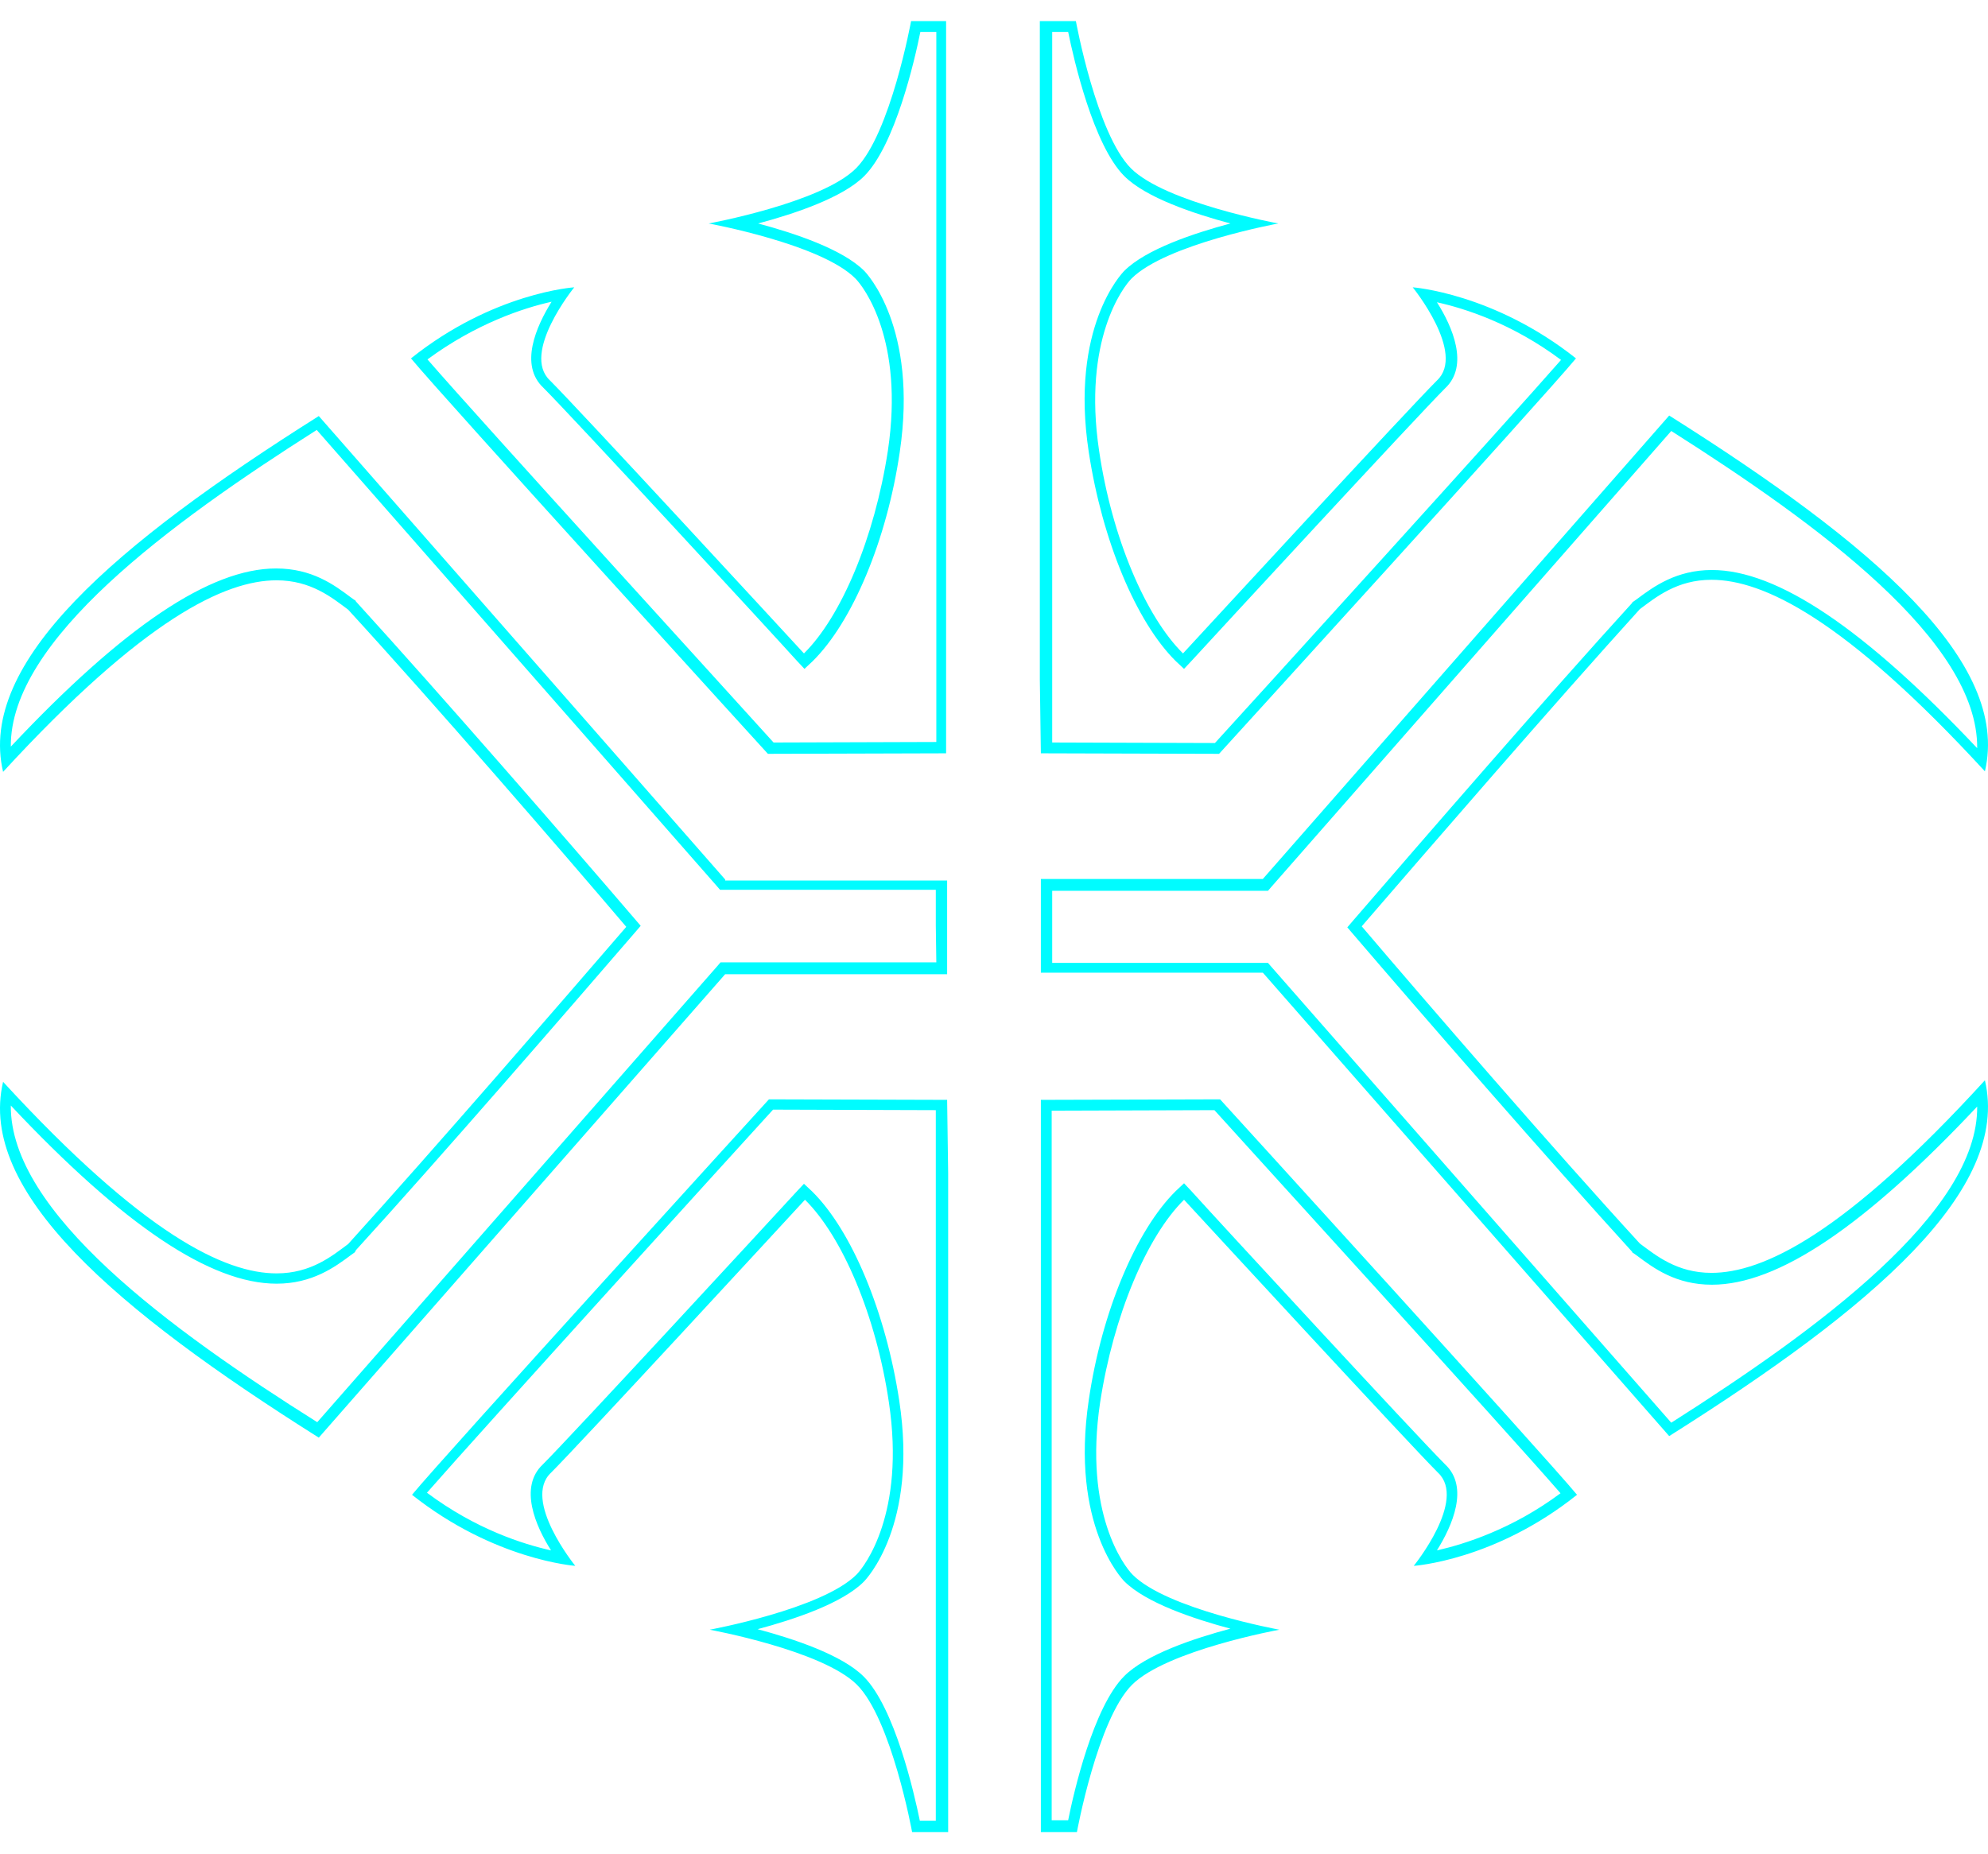
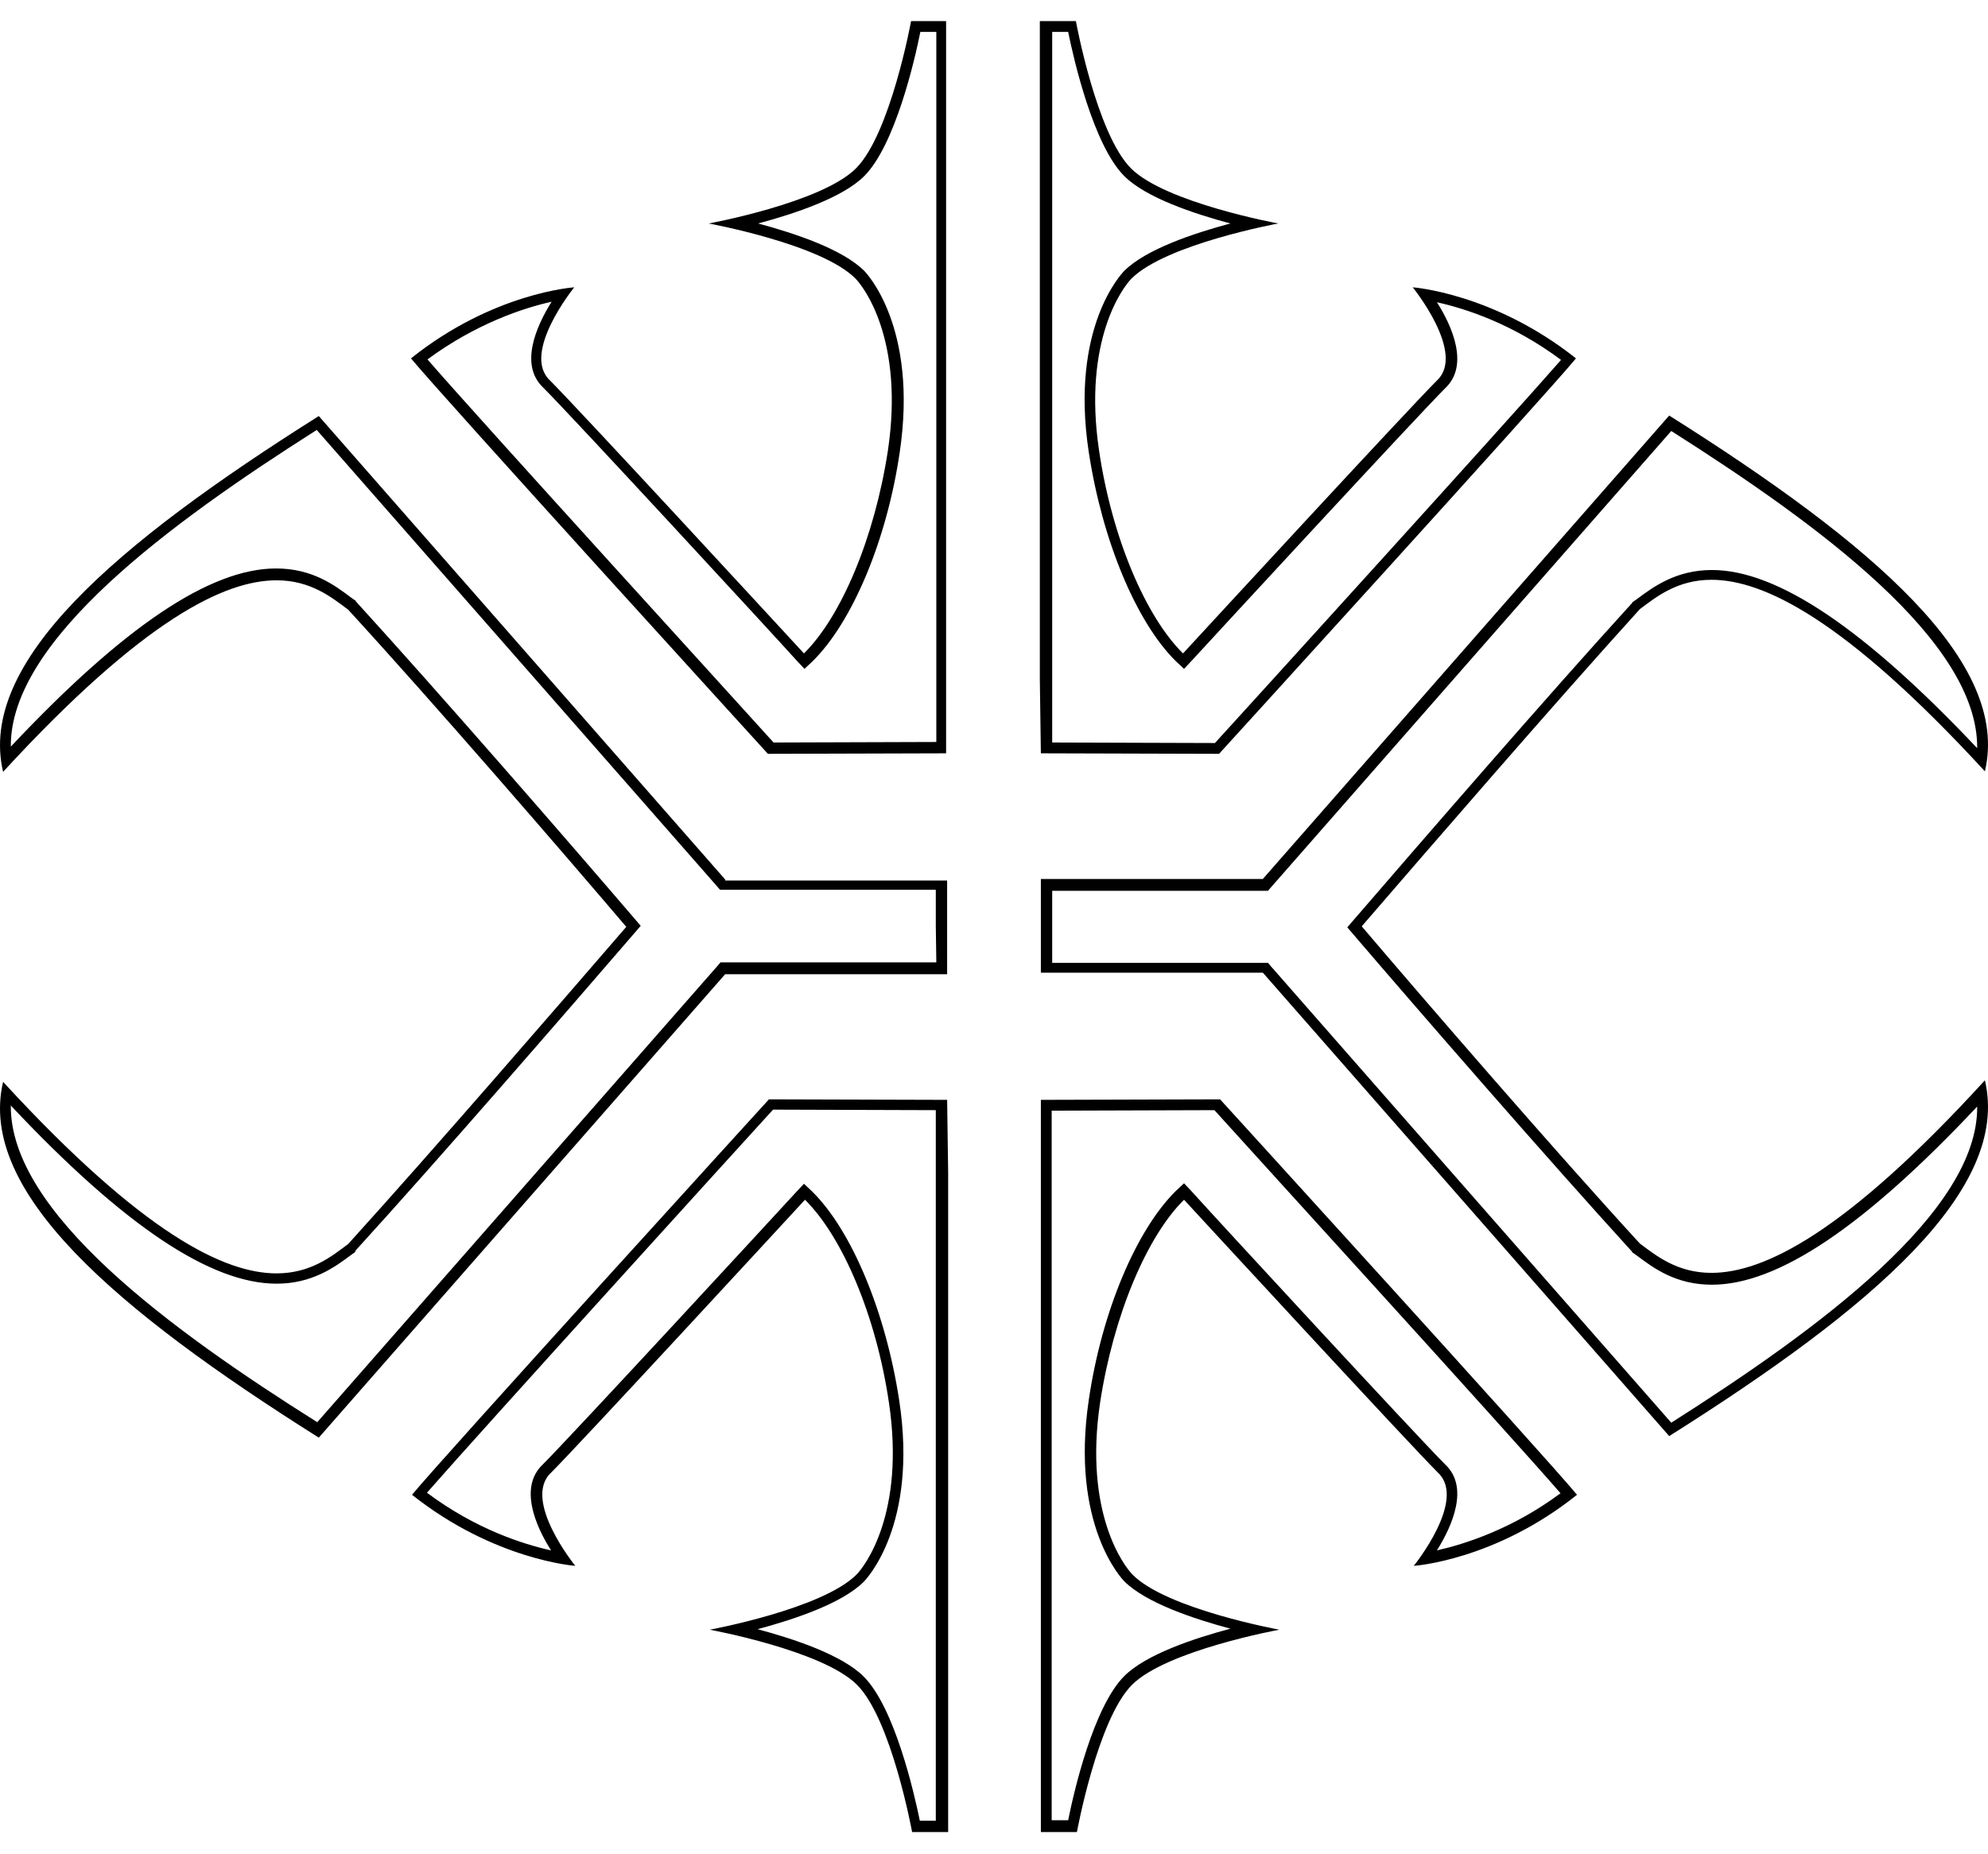
<svg xmlns="http://www.w3.org/2000/svg" version="1.1" id="Layer_1" x="0px" y="0px" viewBox="0 0 386 360" style="enable-background:new 0 0 386 360;" xml:space="preserve">
  <style type="text/css">
	.st0{fill:#F7F953;}
	.st1{fill:#D85708;}
	.st2{fill:#B33035;}
	.st3{fill:#006CFF;}
	.st4{fill:#7C30B3;}
	.st5{fill:#FF8400;}
	.st6{fill:#00FCFF;}
	.st7{fill:#E35BF3;}
	.st8{fill:#933246;}
	.st9{fill:#45AD21;}
	.st10{fill:#FFC12C;}
	.st11{fill:#80A2C9;}
	.st12{fill:#208AE3;}
	.st13{fill:#94E515;}
</style>
  <g id="ELERIAN">
    <g>
-       <path class="st6" d="M176.9,4.1c0,0-4,21.9-10.7,28.6c-6.7,6.7-28.6,10.7-28.6,10.7s21.9,4,28.5,10.7c1.6,1.6,9.5,11.9,6.3,33.4    c-2.6,17-9.1,32.3-16.3,39.4c-4.7-5.1-43.6-47.3-49.3-53c-5.7-5.3,4.7-18.1,4.7-18.1s-15.7,1-31.7,13.8c6,7.3,69.3,76.8,69.3,76.8    l34.6-0.1l0-14.3h0V4.1L176.9,4.1L176.9,4.1z M181.8,6.2v123.6h0l0,2.1l0,12.2l-31.6,0.1c-6.2-6.9-56.8-62.4-67.2-74.4    c9.5-7,18.7-10,24.1-11.2c-3,4.8-6.3,12.3-1.6,16.7c5.7,5.7,44.8,48.1,49.2,53l1.5,1.6l1.6-1.5c7.7-7.6,14.4-23.5,16.9-40.6    c3.6-24.3-6.5-34.8-6.9-35.2c-4.2-4.2-13.5-7.3-20.6-9.2c7.1-1.9,16.4-5,20.6-9.2c6-6,9.8-22.5,10.9-28L181.8,6.2z M202.1,146.3    l34.6,0.1c0,0,63.3-69.5,69.3-76.8c-16-12.7-31.7-13.8-31.7-13.8s10.4,12.8,4.7,18.1c-5.7,5.7-44.6,47.9-49.3,53    c-7.2-7.1-13.8-22.4-16.3-39.4c-3.2-21.5,4.7-31.8,6.3-33.4c6.7-6.7,28.5-10.7,28.5-10.7s-21.9-4-28.6-10.7    c-6.7-6.7-10.7-28.6-10.7-28.6l0,0l-7,0V132h0L202.1,146.3z M204.2,6.2l3.2,0c1.1,5.4,4.9,22,10.9,28c4.2,4.2,13.5,7.3,20.6,9.2    c-7.1,1.9-16.4,5-20.6,9.2c-0.4,0.4-10.6,10.9-6.9,35.2c2.6,17.1,9.2,33,16.9,40.6l1.6,1.5l1.5-1.6c4.4-4.8,43.6-47.3,49.2-52.9    c4.7-4.4,1.4-12-1.6-16.7c5.4,1.2,14.6,4.1,24.1,11.2c-10.4,11.9-60.9,67.5-67.2,74.4l-31.6-0.1l0-12.2l0-1.4V6.2z M140.8,170.8    l-78.9-90c-39.5,24.9-66.3,47.8-61.3,69.1c27.3-29.7,43.1-37.2,53.1-37.2c6.7,0,10.8,3.4,13.9,5.7c16.6,18.1,41.5,46.9,54,61.6    c-12.6,14.6-37.5,43.4-54,61.6c-3.1,2.3-7.2,5.7-13.9,5.7c-10,0-25.8-7.5-53.1-37.2c-5,21.3,21.8,44.2,61.3,69.1l78.9-90h43.1    l0-9.1l0-9.1H140.8z M181.8,186.9h-41.9l-0.6,0.7l-77.7,88.6C33,258.2,1.9,235.4,2.1,214.7C24,238,40.9,249.3,53.7,249.3    c6.9,0,11.3-3.2,14.5-5.6l0.7-0.5L69,243l0.1-0.2c16.4-18,40.9-46.3,54.1-61.6l1.2-1.4l-1.2-1.4c-13.1-15.3-37.7-43.6-54.1-61.6    l-0.1-0.2l-0.2-0.1l-0.7-0.5c-3.2-2.4-7.5-5.6-14.5-5.6c-12.8,0-29.6,11.3-51.5,34.6C1.9,124.4,33,101.6,61.5,83.5l77.7,88.6    l0.6,0.7h41.9l0,7L181.8,186.9z M183.9,213.6l-34.6-0.1c0,0-63.3,69.5-69.3,76.8c16,12.7,31.7,13.8,31.7,13.8s-10.4-12.8-4.7-18.1    c5.7-5.7,44.6-47.9,49.3-53c7.2,7.1,13.8,22.4,16.3,39.4c3.2,21.5-4.7,31.8-6.3,33.4c-6.7,6.7-28.5,10.7-28.5,10.7    s21.9,4,28.6,10.7c6.7,6.7,10.7,28.6,10.7,28.6l0,0l7,0V227.9h0L183.9,213.6z M181.8,353.6l-3.2,0c-1.1-5.4-4.9-22-10.9-28    c-4.2-4.2-13.5-7.3-20.6-9.2c7.1-1.9,16.4-5,20.6-9.2c0.4-0.4,10.6-10.9,6.9-35.2c-2.6-17.1-9.2-33-16.9-40.6l-1.6-1.5l-1.5,1.6    c-4.4,4.8-43.6,47.3-49.2,52.9c-4.7,4.4-1.4,12,1.6,16.7c-5.4-1.2-14.6-4.1-24.1-11.2c10.4-11.9,60.9-67.5,67.2-74.4l31.6,0.1    l0,12.2l0,1.4V353.6z M332.3,247.2c-6.7,0-10.8-3.4-13.9-5.7c-16.6-18.1-41.5-46.9-54-61.6c12.6-14.6,37.5-43.4,54-61.6    c3.1-2.3,7.2-5.7,13.9-5.7c10,0,25.8,7.5,53.1,37.2c5-21.3-21.8-44.2-61.3-69.1l-78.9,90h-43.1l0,9.1l0,9.1h43.1l78.9,90    c39.5-24.9,66.3-47.8,61.3-69.1C358.1,239.7,342.3,247.2,332.3,247.2z M324.5,276.3l-77.7-88.6l-0.6-0.7h-41.9l0-7l0-7h41.9    l0.6-0.7l77.7-88.6c28.5,18.1,59.6,40.8,59.4,61.6c-21.9-23.2-38.8-34.6-51.5-34.6c-6.9,0-11.3,3.2-14.5,5.6l-0.7,0.5l-0.2,0.1    l-0.1,0.2c-16.4,18-40.9,46.3-54.1,61.6l-1.2,1.4l1.2,1.4c13.1,15.3,37.7,43.6,54.1,61.6l0.1,0.2l0.2,0.1l0.7,0.5    c3.2,2.4,7.5,5.6,14.5,5.6c12.8,0,29.6-11.3,51.5-34.6C384.1,235.4,353,258.2,324.5,276.3z M202.1,213.6l0,14.3h0v127.9l7,0l0,0    c0,0,4-21.9,10.7-28.6c6.7-6.7,28.6-10.7,28.6-10.7s-21.9-4-28.5-10.7c-1.6-1.6-9.5-11.9-6.3-33.4c2.6-17,9.1-32.3,16.3-39.4    c4.7,5.1,43.6,47.3,49.3,53c5.7,5.3-4.7,18.1-4.7,18.1s15.7-1,31.7-13.8c-6-7.3-69.3-76.8-69.3-76.8L202.1,213.6z M279,301.1    c3-4.8,6.3-12.3,1.6-16.7c-5.7-5.7-44.8-48.1-49.2-53l-1.5-1.6l-1.6,1.5c-7.7,7.6-14.4,23.5-16.9,40.6    c-3.6,24.3,6.5,34.8,6.9,35.2c4.2,4.2,13.5,7.3,20.6,9.2c-7.1,1.9-16.4,5-20.6,9.2c-6,6-9.8,22.5-10.9,28l-3.2,0V230h0l0-2.1    l0-12.2l31.6-0.1c6.2,6.9,56.8,62.4,67.2,74.4C293.6,297,284.3,299.9,279,301.1z" />
+       <path d="M176.9,4.1c0,0-4,21.9-10.7,28.6c-6.7,6.7-28.6,10.7-28.6,10.7s21.9,4,28.5,10.7c1.6,1.6,9.5,11.9,6.3,33.4c-2.6,17-9.1,32.3-16.3,39.4c-4.7-5.1-43.6-47.3-49.3-53c-5.7-5.3,4.7-18.1,4.7-18.1s-15.7,1-31.7,13.8c6,7.3,69.3,76.8,69.3,76.8l34.6-0.1l0-14.3h0V4.1L176.9,4.1L176.9,4.1z M181.8,6.2v123.6h0l0,2.1l0,12.2l-31.6,0.1c-6.2-6.9-56.8-62.4-67.2-74.4c9.5-7,18.7-10,24.1-11.2c-3,4.8-6.3,12.3-1.6,16.7c5.7,5.7,44.8,48.1,49.2,53l1.5,1.6l1.6-1.5c7.7-7.6,14.4-23.5,16.9-40.6c3.6-24.3-6.5-34.8-6.9-35.2c-4.2-4.2-13.5-7.3-20.6-9.2c7.1-1.9,16.4-5,20.6-9.2c6-6,9.8-22.5,10.9-28L181.8,6.2z M202.1,146.3l34.6,0.1c0,0,63.3-69.5,69.3-76.8c-16-12.7-31.7-13.8-31.7-13.8s10.4,12.8,4.7,18.1c-5.7,5.7-44.6,47.9-49.3,53c-7.2-7.1-13.8-22.4-16.3-39.4c-3.2-21.5,4.7-31.8,6.3-33.4c6.7-6.7,28.5-10.7,28.5-10.7s-21.9-4-28.6-10.7c-6.7-6.7-10.7-28.6-10.7-28.6l0,0l-7,0V132h0L202.1,146.3z M204.2,6.2l3.2,0c1.1,5.4,4.9,22,10.9,28c4.2,4.2,13.5,7.3,20.6,9.2c-7.1,1.9-16.4,5-20.6,9.2c-0.4,0.4-10.6,10.9-6.9,35.2c2.6,17.1,9.2,33,16.9,40.6l1.6,1.5l1.5-1.6c4.4-4.8,43.6-47.3,49.2-52.9c4.7-4.4,1.4-12-1.6-16.7c5.4,1.2,14.6,4.1,24.1,11.2c-10.4,11.9-60.9,67.5-67.2,74.4l-31.6-0.1l0-12.2l0-1.4V6.2z M140.8,170.8l-78.9-90c-39.5,24.9-66.3,47.8-61.3,69.1c27.3-29.7,43.1-37.2,53.1-37.2c6.7,0,10.8,3.4,13.9,5.7c16.6,18.1,41.5,46.9,54,61.6c-12.6,14.6-37.5,43.4-54,61.6c-3.1,2.3-7.2,5.7-13.9,5.7c-10,0-25.8-7.5-53.1-37.2c-5,21.3,21.8,44.2,61.3,69.1l78.9-90h43.1l0-9.1l0-9.1H140.8z M181.8,186.9h-41.9l-0.6,0.7l-77.7,88.6C33,258.2,1.9,235.4,2.1,214.7C24,238,40.9,249.3,53.7,249.3c6.9,0,11.3-3.2,14.5-5.6l0.7-0.5L69,243l0.1-0.2c16.4-18,40.9-46.3,54.1-61.6l1.2-1.4l-1.2-1.4c-13.1-15.3-37.7-43.6-54.1-61.6l-0.1-0.2l-0.2-0.1l-0.7-0.5c-3.2-2.4-7.5-5.6-14.5-5.6c-12.8,0-29.6,11.3-51.5,34.6C1.9,124.4,33,101.6,61.5,83.5l77.7,88.6l0.6,0.7h41.9l0,7L181.8,186.9z M183.9,213.6l-34.6-0.1c0,0-63.3,69.5-69.3,76.8c16,12.7,31.7,13.8,31.7,13.8s-10.4-12.8-4.7-18.1c5.7-5.7,44.6-47.9,49.3-53c7.2,7.1,13.8,22.4,16.3,39.4c3.2,21.5-4.7,31.8-6.3,33.4c-6.7,6.7-28.5,10.7-28.5,10.7s21.9,4,28.6,10.7c6.7,6.7,10.7,28.6,10.7,28.6l0,0l7,0V227.9h0L183.9,213.6z M181.8,353.6l-3.2,0c-1.1-5.4-4.9-22-10.9-28c-4.2-4.2-13.5-7.3-20.6-9.2c7.1-1.9,16.4-5,20.6-9.2c0.4-0.4,10.6-10.9,6.9-35.2c-2.6-17.1-9.2-33-16.9-40.6l-1.6-1.5l-1.5,1.6c-4.4,4.8-43.6,47.3-49.2,52.9c-4.7,4.4-1.4,12,1.6,16.7c-5.4-1.2-14.6-4.1-24.1-11.2c10.4-11.9,60.9-67.5,67.2-74.4l31.6,0.1l0,12.2l0,1.4V353.6z M332.3,247.2c-6.7,0-10.8-3.4-13.9-5.7c-16.6-18.1-41.5-46.9-54-61.6c12.6-14.6,37.5-43.4,54-61.6c3.1-2.3,7.2-5.7,13.9-5.7c10,0,25.8,7.5,53.1,37.2c5-21.3-21.8-44.2-61.3-69.1l-78.9,90h-43.1l0,9.1l0,9.1h43.1l78.9,90c39.5-24.9,66.3-47.8,61.3-69.1C358.1,239.7,342.3,247.2,332.3,247.2z M324.5,276.3l-77.7-88.6l-0.6-0.7h-41.9l0-7l0-7h41.9l0.6-0.7l77.7-88.6c28.5,18.1,59.6,40.8,59.4,61.6c-21.9-23.2-38.8-34.6-51.5-34.6c-6.9,0-11.3,3.2-14.5,5.6l-0.7,0.5l-0.2,0.1l-0.1,0.2c-16.4,18-40.9,46.3-54.1,61.6l-1.2,1.4l1.2,1.4c13.1,15.3,37.7,43.6,54.1,61.6l0.1,0.2l0.2,0.1l0.7,0.5c3.2,2.4,7.5,5.6,14.5,5.6c12.8,0,29.6-11.3,51.5-34.6C384.1,235.4,353,258.2,324.5,276.3z M202.1,213.6l0,14.3h0v127.9l7,0l0,0c0,0,4-21.9,10.7-28.6c6.7-6.7,28.6-10.7,28.6-10.7s-21.9-4-28.5-10.7c-1.6-1.6-9.5-11.9-6.3-33.4c2.6-17,9.1-32.3,16.3-39.4c4.7,5.1,43.6,47.3,49.3,53c5.7,5.3-4.7,18.1-4.7,18.1s15.7-1,31.7-13.8c-6-7.3-69.3-76.8-69.3-76.8L202.1,213.6z M279,301.1c3-4.8,6.3-12.3,1.6-16.7c-5.7-5.7-44.8-48.1-49.2-53l-1.5-1.6l-1.6,1.5c-7.7,7.6-14.4,23.5-16.9,40.6c-3.6,24.3,6.5,34.8,6.9,35.2c4.2,4.2,13.5,7.3,20.6,9.2c-7.1,1.9-16.4,5-20.6,9.2c-6,6-9.8,22.5-10.9,28l-3.2,0V230h0l0-2.1l0-12.2l31.6-0.1c6.2,6.9,56.8,62.4,67.2,74.4C293.6,297,284.3,299.9,279,301.1z" />
    </g>
  </g>
</svg>
